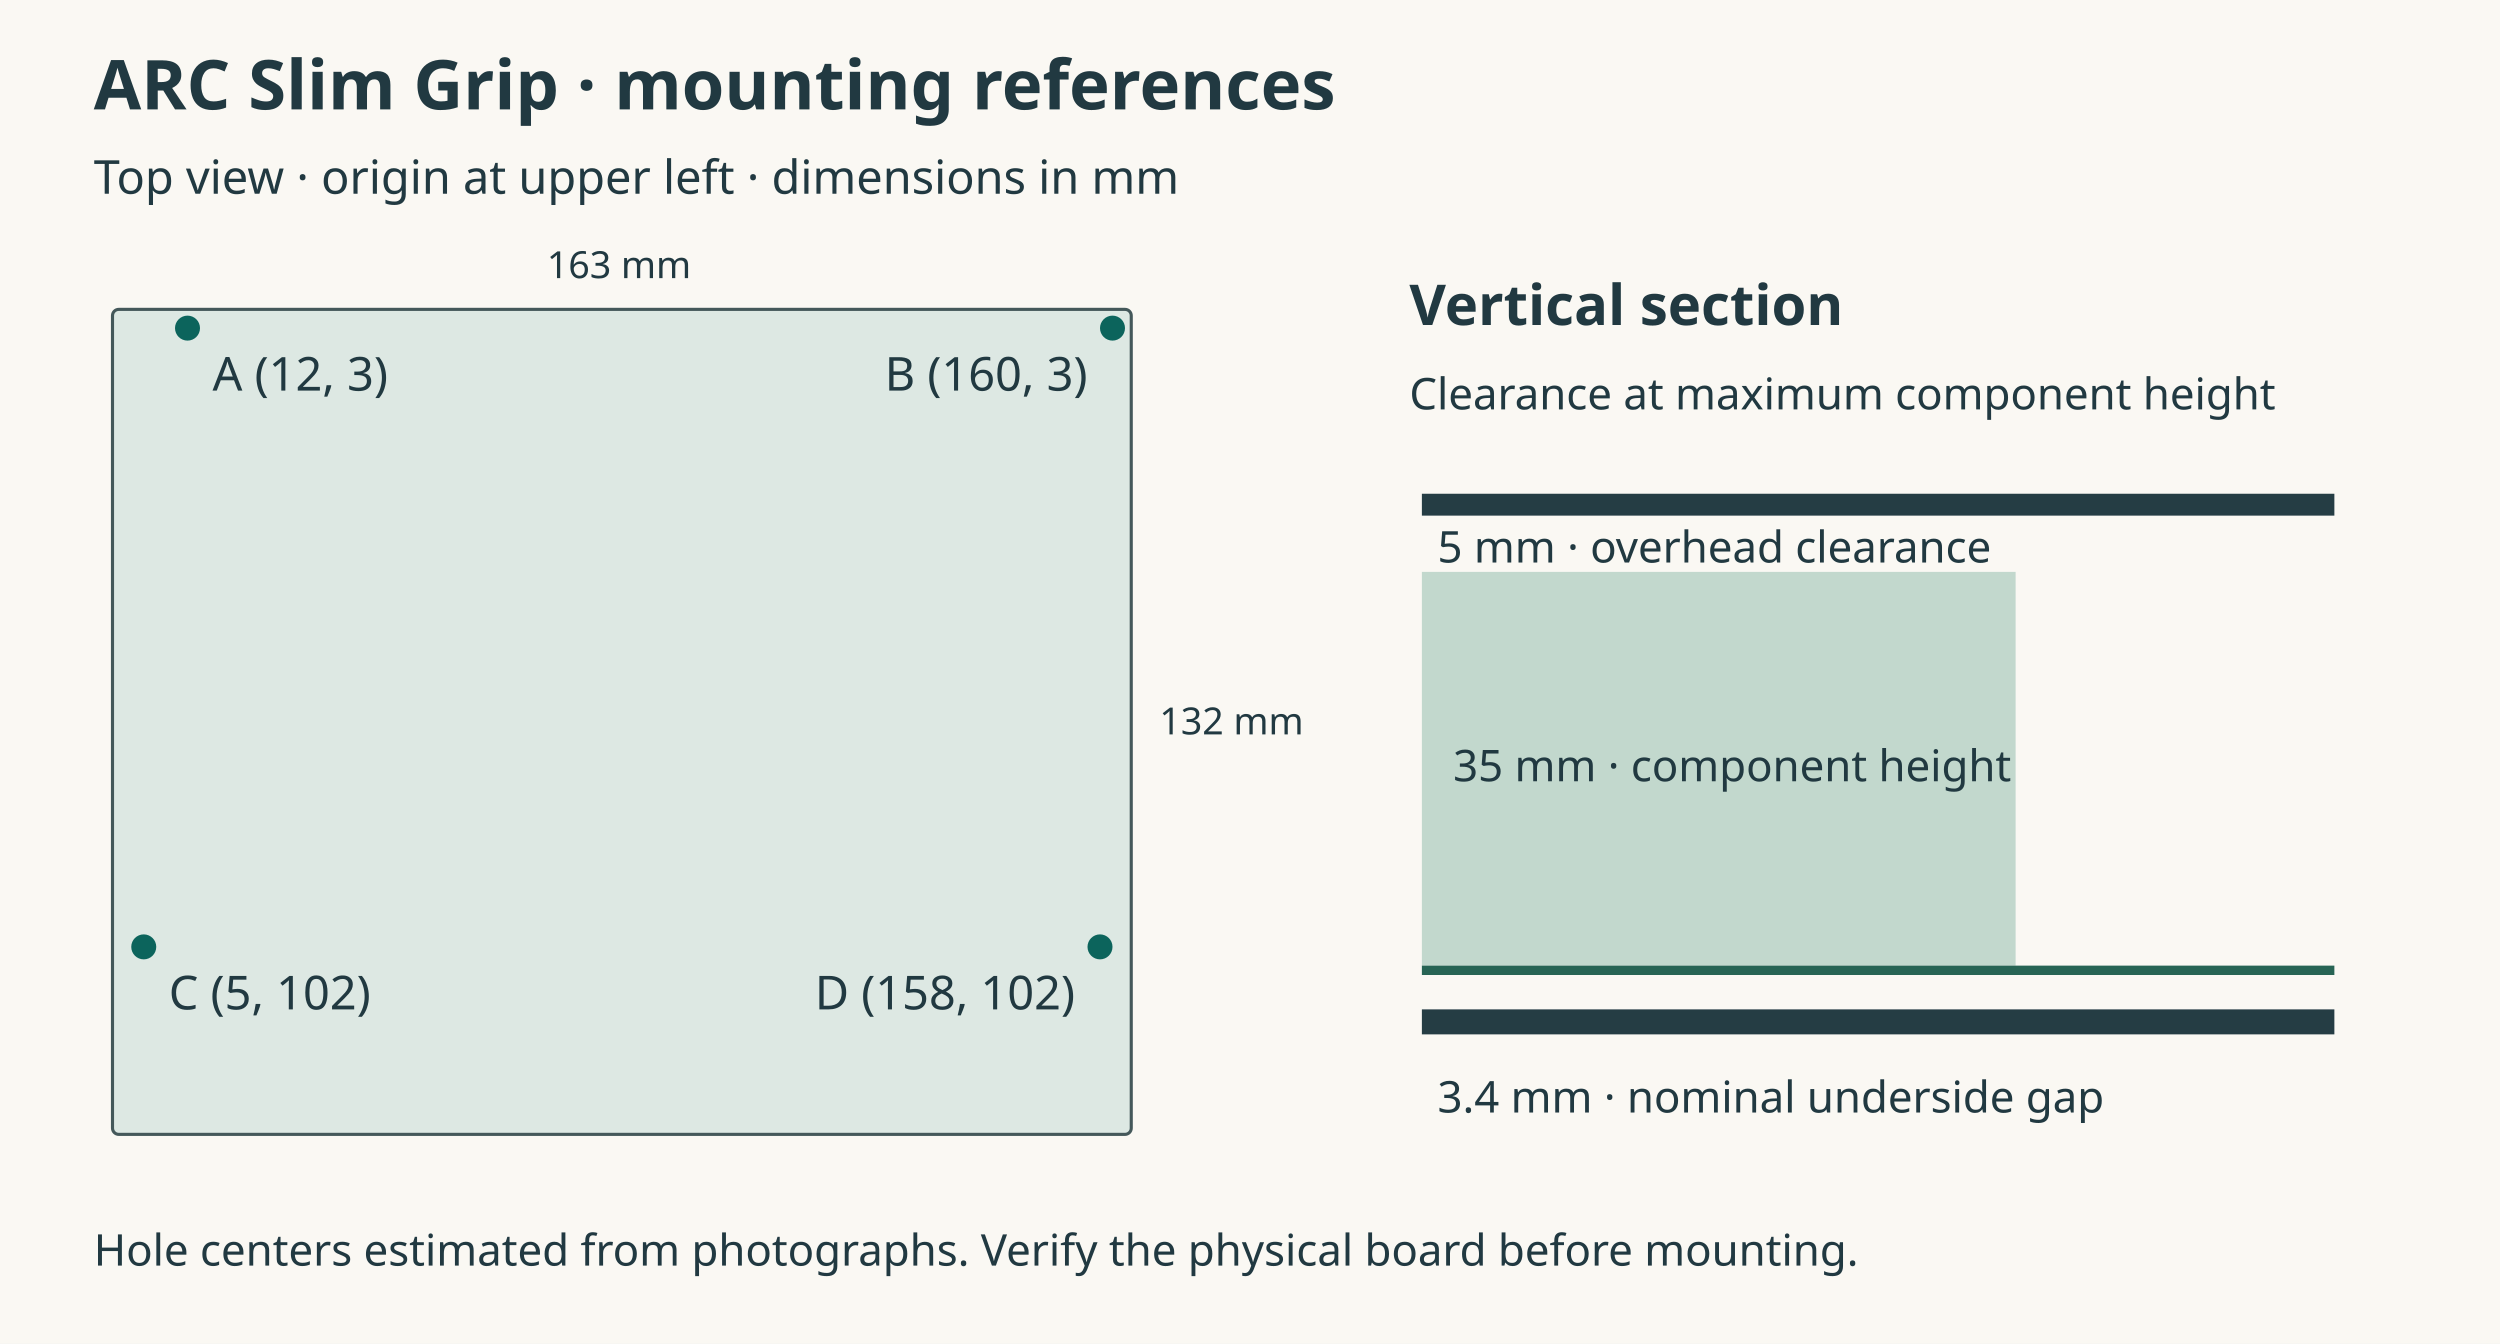
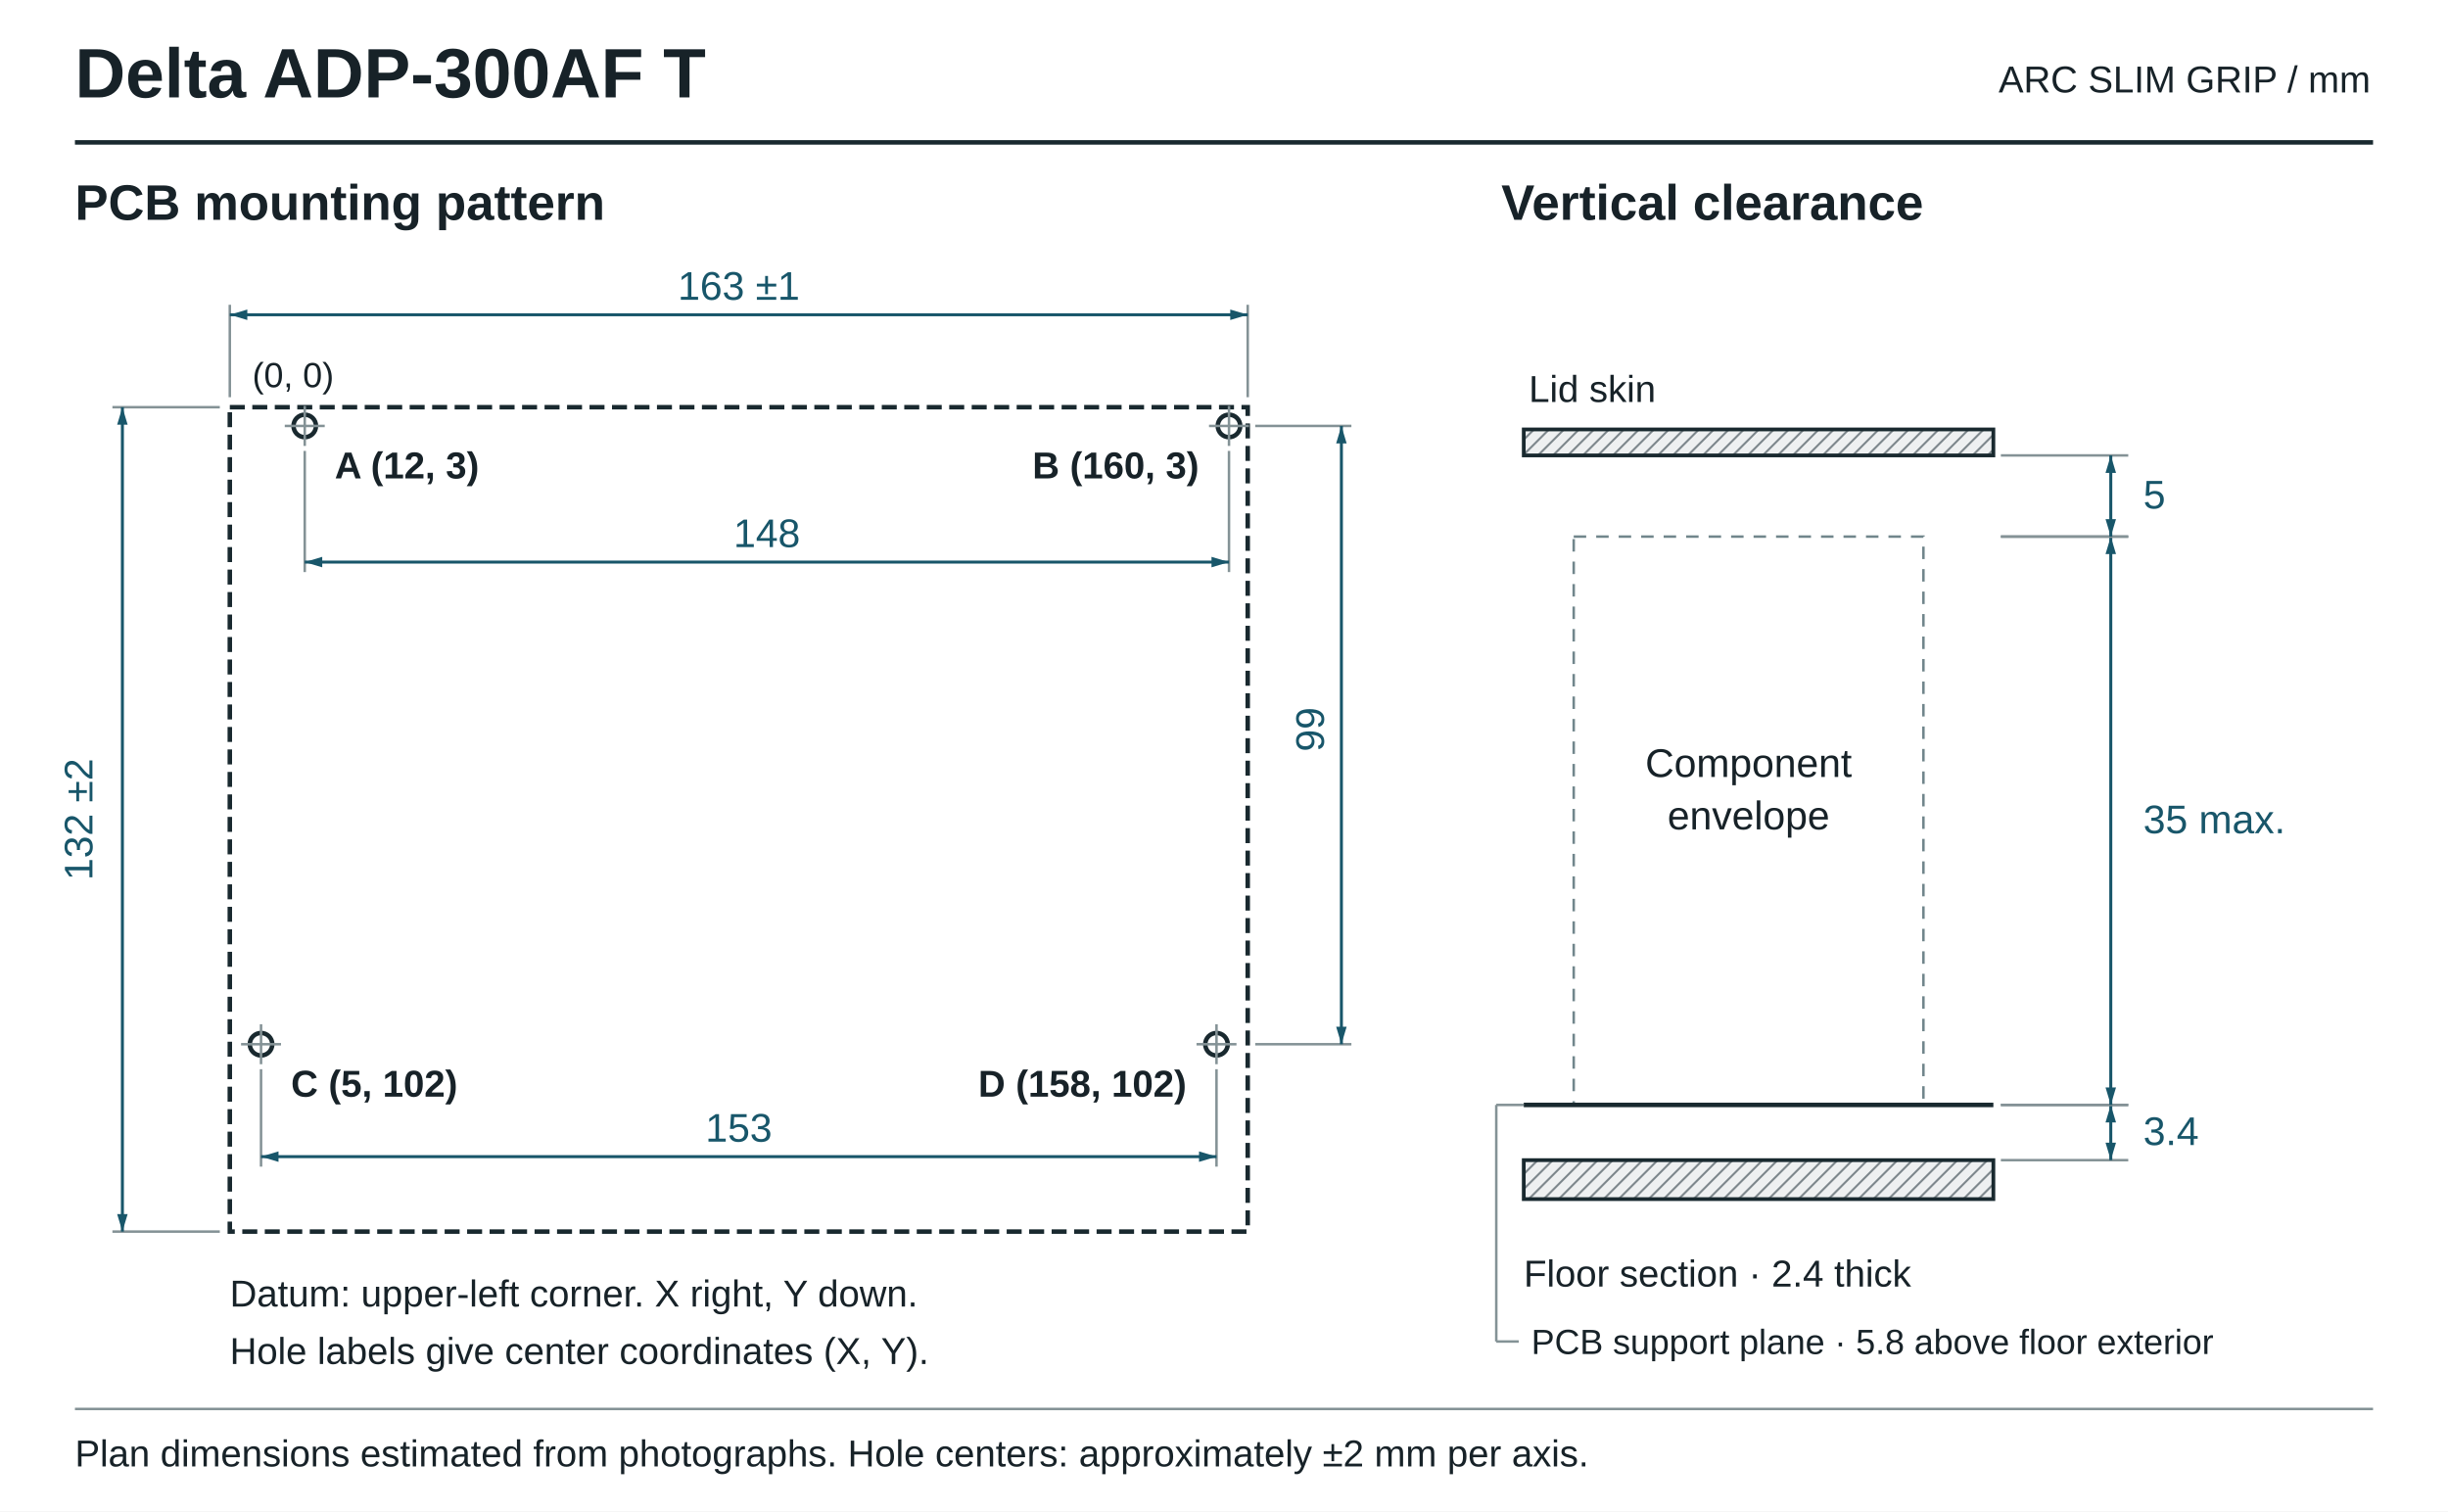
- <svg xmlns="http://www.w3.org/2000/svg" viewBox="0 0 800 430" role="img" aria-labelledby="title desc">
-   <rect width="800" height="430" fill="#faf8f3" />
-   <g font-family="sans-serif" fill="#213941">
-     <text x="30" y="35" font-size="22" font-weight="bold">ARC Slim Grip · mounting references</text>
-     <text x="30" y="62" font-size="15">Top view · origin at upper left · dimensions in mm</text>
-     <rect x="36" y="99" width="326" height="264" rx="2" fill="#dde8e3" stroke="#44585a" />
-     <text x="175" y="89">163 mm</text>
-     <text x="371" y="235">132 mm</text>
-     <circle cx="60" cy="105" r="4" fill="#0c645c" />
-     <text x="68" y="125" text-anchor="start" font-size="15">A (12, 3)</text>
-     <circle cx="356" cy="105" r="4" fill="#0c645c" />
-     <text x="348" y="125" text-anchor="end" font-size="15">B (160, 3)</text>
-     <circle cx="46" cy="303" r="4" fill="#0c645c" />
-     <text x="54" y="323" text-anchor="start" font-size="15">C (5, 102)</text>
-     <circle cx="352" cy="303" r="4" fill="#0c645c" />
-     <text x="344" y="323" text-anchor="end" font-size="15">D (158, 102)</text>
-     <text x="451" y="104" font-size="18" font-weight="bold">Vertical section</text>
-     <text x="451" y="131" font-size="14">Clearance at maximum component height</text>
-     <rect x="455" y="158" width="292" height="7" fill="#253d44" />
-     <rect x="455" y="183" width="190" height="126" fill="#c2d8cd" />
-     <rect x="455" y="309" width="292" height="3" fill="#276454" />
-     <rect x="455" y="323" width="292" height="8" fill="#253d44" />
-     <g font-size="14">
-       <text x="460" y="180">5 mm · overhead clearance</text>
-       <text x="465" y="250">35 mm · component height</text>
-       <text x="460" y="356">3.4 mm · nominal underside gap</text>
-       <text x="30" y="405">Hole centers estimated from photographs. Verify the physical board before mounting.</text>
-     </g>
-   </g>
+ <svg xmlns="http://www.w3.org/2000/svg" viewBox="0 0 980 605" width="980" height="605" role="img" aria-labelledby="title desc">
+   <defs>
+     <pattern id="hatch" width="6" height="6" patternUnits="userSpaceOnUse">
+       <rect width="6" height="6" fill="#eef0f1" />
+       <path d="M-2 2L2 -2M0 6L6 0M4 8L8 4" stroke="#7b858a" stroke-width=".8" />
+     </pattern>
+   </defs>
+   <style>text{font-family:Arial,Helvetica,sans-serif;fill:#172228} .dim{fill:#18566a} .fine{stroke:#849296;fill:none;stroke-width:1} .measure{stroke:#18566a;fill:none;stroke-width:1.2} .ink{stroke:#19292f;fill:none;stroke-width:1.8}</style>
+   <rect width="980" height="605" fill="white" />
+   <text x="30" y="39" font-size="28" text-anchor="start" font-weight="700">Delta ADP-300AF T</text>
+   <text x="949" y="37" font-size="15" text-anchor="end" font-weight="400">ARC SLIM GRIP  /  mm</text>
+   <path class="ink" d="M30 57 L950 57" />
+   <text x="30" y="88" font-size="20" text-anchor="start" font-weight="700">PCB mounting pattern</text>
+   <text x="601" y="88" font-size="20" text-anchor="start" font-weight="700">Vertical clearance</text>
+   <path class="fine" d="M92 159 L92 122" />
+   <path class="fine" d="M499.5 159 L499.5 122" />
+   <path class="measure" d="M92 126 L499.5 126" />
+   <path d="M92 126 L99.0 128.1 L99.0 123.9Z" fill="#18566a" />
+   <path d="M499.5 126 L492.5 128.1 L492.5 123.9Z" fill="#18566a" />
+   <text x="295.75" y="120" font-size="16" text-anchor="middle" font-weight="400" class="dim">163 ±1</text>
+   <path class="fine" d="M88 163 L45 163" />
+   <path class="fine" d="M88 493.0 L45 493.0" />
+   <path class="measure" d="M49 163 L49 493.0" />
+   <path d="M49 163 L46.9 170.0 L51.1 170.0Z" fill="#18566a" />
+   <path d="M49 493.0 L46.9 486.0 L51.1 486.0Z" fill="#18566a" />
+   <text x="37" y="328.0" font-size="16" text-anchor="middle" font-weight="400" class="dim" transform="rotate(-90 37 328.0)">132 ±2</text>
+   <rect x="92" y="163" width="407.5" height="330.0" class="ink" stroke-dasharray="6 3" />
+   <text x="101" y="155" font-size="14">(0, 0)</text>
+   <circle cx="122.0" cy="170.5" r="4.5" class="ink" />
+   <path class="fine" d="M114.0 170.5 L130.0 170.5" />
+   <path class="fine" d="M122.0 162.5 L122.0 178.5" />
+   <text x="134.0" y="191.5" font-size="15" text-anchor="start" font-weight="700">A  (12, 3)</text>
+   <circle cx="492.0" cy="170.5" r="4.5" class="ink" />
+   <path class="fine" d="M484.0 170.5 L500.0 170.5" />
+   <path class="fine" d="M492.0 162.5 L492.0 178.5" />
+   <text x="480.0" y="191.5" font-size="15" text-anchor="end" font-weight="700">B  (160, 3)</text>
+   <circle cx="104.5" cy="418.0" r="4.5" class="ink" />
+   <path class="fine" d="M96.5 418.0 L112.5 418.0" />
+   <path class="fine" d="M104.5 410.0 L104.5 426.0" />
+   <text x="116.5" y="439.0" font-size="15" text-anchor="start" font-weight="700">C  (5, 102)</text>
+   <circle cx="487.0" cy="418.0" r="4.5" class="ink" />
+   <path class="fine" d="M479.0 418.0 L495.0 418.0" />
+   <path class="fine" d="M487.0 410.0 L487.0 426.0" />
+   <text x="475.0" y="439.0" font-size="15" text-anchor="end" font-weight="700">D  (158, 102)</text>
+   <path class="fine" d="M122.0 180.5 L122.0 229" />
+   <path class="fine" d="M492.0 180.5 L492.0 229" />
+   <path class="measure" d="M122.0 225 L492.0 225" />
+   <path d="M122.0 225 L129.0 227.1 L129.0 222.9Z" fill="#18566a" />
+   <path d="M492.0 225 L485.0 227.1 L485.0 222.9Z" fill="#18566a" />
+   <text x="307.0" y="219" font-size="16" text-anchor="middle" font-weight="400" class="dim">148</text>
+   <path class="fine" d="M104.5 428.0 L104.5 467" />
+   <path class="fine" d="M487.0 428.0 L487.0 467" />
+   <path class="measure" d="M104.5 463 L487.0 463" />
+   <path d="M104.5 463 L111.5 465.1 L111.5 460.9Z" fill="#18566a" />
+   <path d="M487.0 463 L480.0 465.1 L480.0 460.9Z" fill="#18566a" />
+   <text x="295.75" y="457" font-size="16" text-anchor="middle" font-weight="400" class="dim">153</text>
+   <path class="fine" d="M502.5 170.5 L541 170.5" />
+   <path class="fine" d="M502.5 418.0 L541 418.0" />
+   <path class="measure" d="M537 170.5 L537 418.0" />
+   <path d="M537 170.5 L534.9 177.5 L539.1 177.5Z" fill="#18566a" />
+   <path d="M537 418.0 L534.9 411.0 L539.1 411.0Z" fill="#18566a" />
+   <text x="530" y="292" font-size="16" text-anchor="middle" font-weight="400" class="dim" transform="rotate(-90 530 292)">99</text>
+   <text x="92" y="523" font-size="15" text-anchor="start" font-weight="400">Datum: upper-left corner. X right, Y down.</text>
+   <text x="92" y="546" font-size="15" text-anchor="start" font-weight="400">Hole labels give center coordinates (X, Y).</text>
+   <rect x="610" y="464.4" width="188" height="15.6" fill="url(#hatch)" stroke="#19292f" stroke-width="1.5" />
+   <rect x="610" y="171.9" width="188" height="10.4" fill="url(#hatch)" stroke="#19292f" stroke-width="1.5" />
+   <rect x="630" y="214.8" width="140" height="227.5" fill="none" stroke="#71868c" stroke-dasharray="5 4" />
+   <path class="ink" d="M610 442.3 L798 442.3" />
+   <text x="612" y="160.9" font-size="15" text-anchor="start" font-weight="400">Lid skin</text>
+   <text x="700" y="311" font-size="16" text-anchor="middle" font-weight="400">Component</text>
+   <text x="700" y="332" font-size="16" text-anchor="middle" font-weight="400">envelope</text>
+   <text x="610" y="515" font-size="15" text-anchor="start" font-weight="400">Floor section · 2.4 thick</text>
+   <path class="fine" d="M801 464.4 L852 464.4" />
+   <path class="fine" d="M801 442.3 L852 442.3" />
+   <path class="measure" d="M845 442.3 L845 464.4" />
+   <path d="M845 442.3 L842.9 449.3 L847.1 449.3Z" fill="#18566a" />
+   <path d="M845 464.4 L842.9 457.4 L847.1 457.4Z" fill="#18566a" />
+   <text x="858" y="458.35" font-size="16" text-anchor="start" font-weight="400" class="dim">3.4</text>
+   <path class="fine" d="M801 442.3 L852 442.3" />
+   <path class="fine" d="M801 214.8 L852 214.8" />
+   <path class="measure" d="M845 214.8 L845 442.3" />
+   <path d="M845 214.8 L842.9 221.8 L847.1 221.8Z" fill="#18566a" />
+   <path d="M845 442.3 L842.9 435.3 L847.1 435.3Z" fill="#18566a" />
+   <text x="858" y="333.55" font-size="16" text-anchor="start" font-weight="400" class="dim">35 max.</text>
+   <path class="fine" d="M801 214.8 L852 214.8" />
+   <path class="fine" d="M801 182.3 L852 182.3" />
+   <path class="measure" d="M845 182.3 L845 214.8" />
+   <path d="M845 182.3 L842.9 189.3 L847.1 189.3Z" fill="#18566a" />
+   <path d="M845 214.8 L842.9 207.8 L847.1 207.8Z" fill="#18566a" />
+   <text x="858" y="203.55" font-size="16" text-anchor="start" font-weight="400" class="dim">5</text>
+   <path class="fine" d="M610 442.3 L599 442.3" />
+   <path class="fine" d="M599 442.3 L599 537" />
+   <path class="fine" d="M599 537 L608 537" />
+   <text x="613" y="542" font-size="14" text-anchor="start" font-weight="400">PCB support plane · 5.8 above floor exterior</text>
+   <path class="fine" d="M30 564 L950 564" />
+   <text x="30" y="587" font-size="15" text-anchor="start" font-weight="400">Plan dimensions estimated from photographs. Hole centers: approximately ±2 mm per axis.</text>
</svg>
